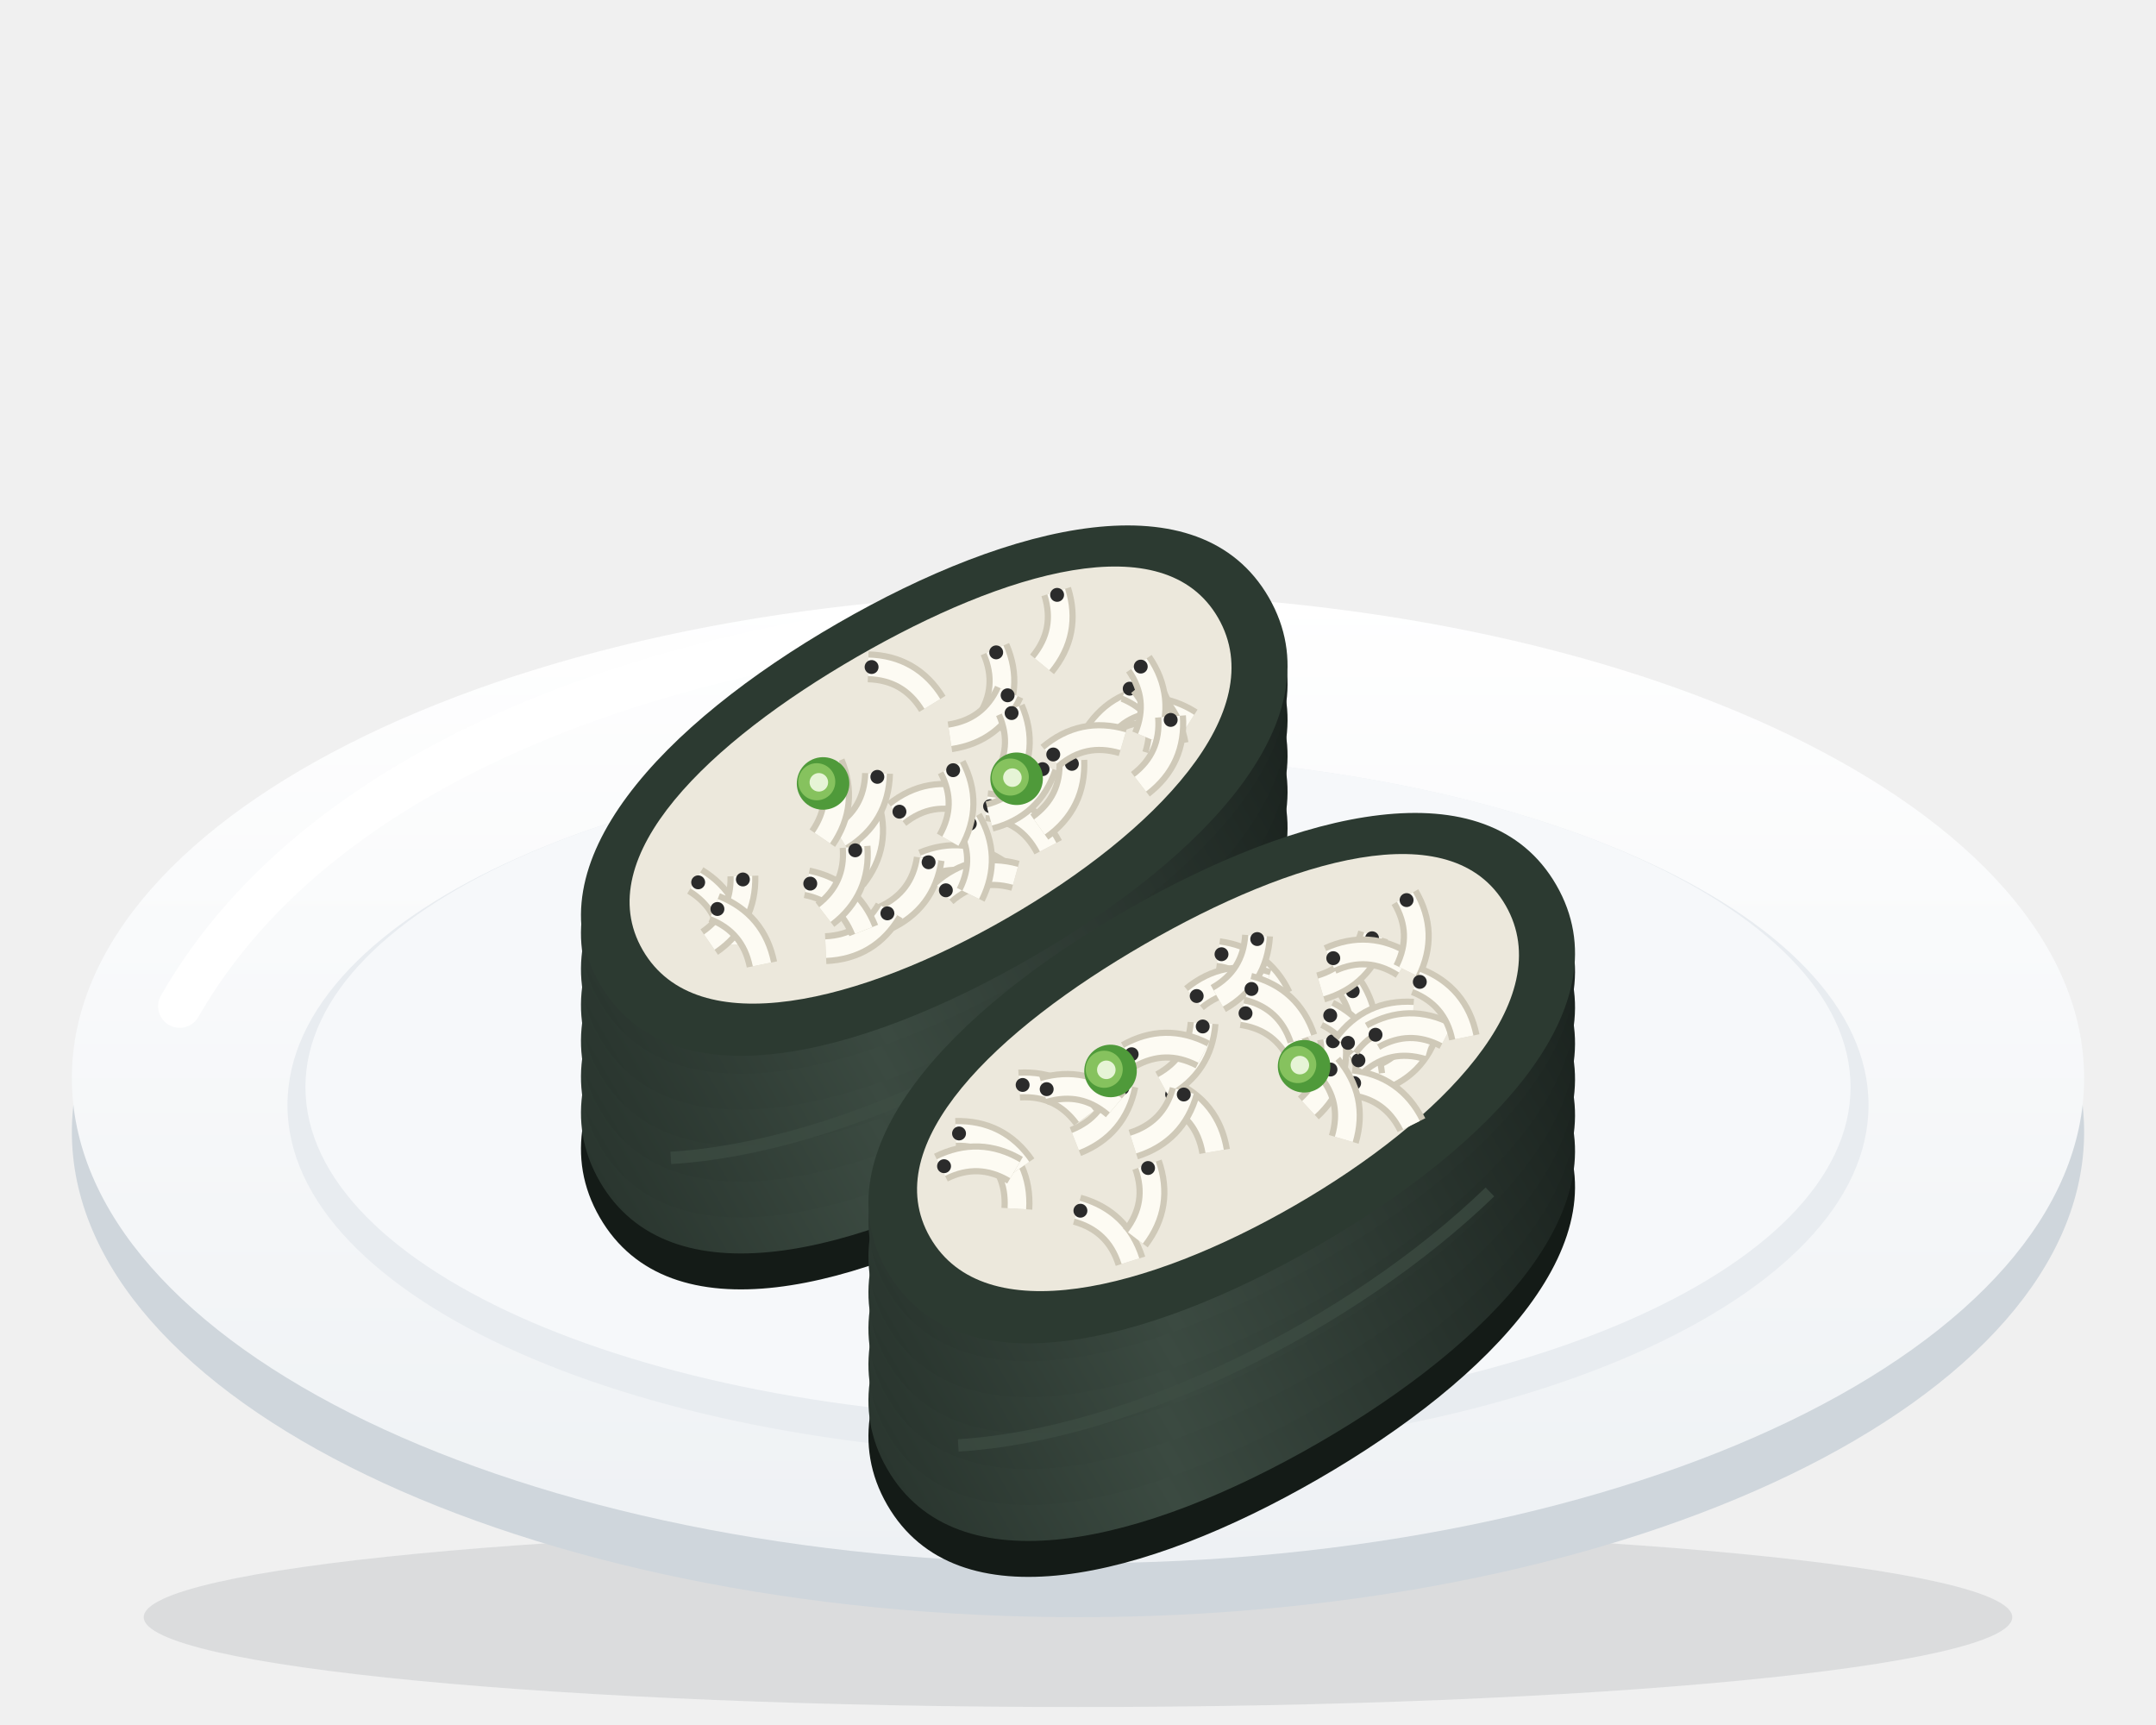
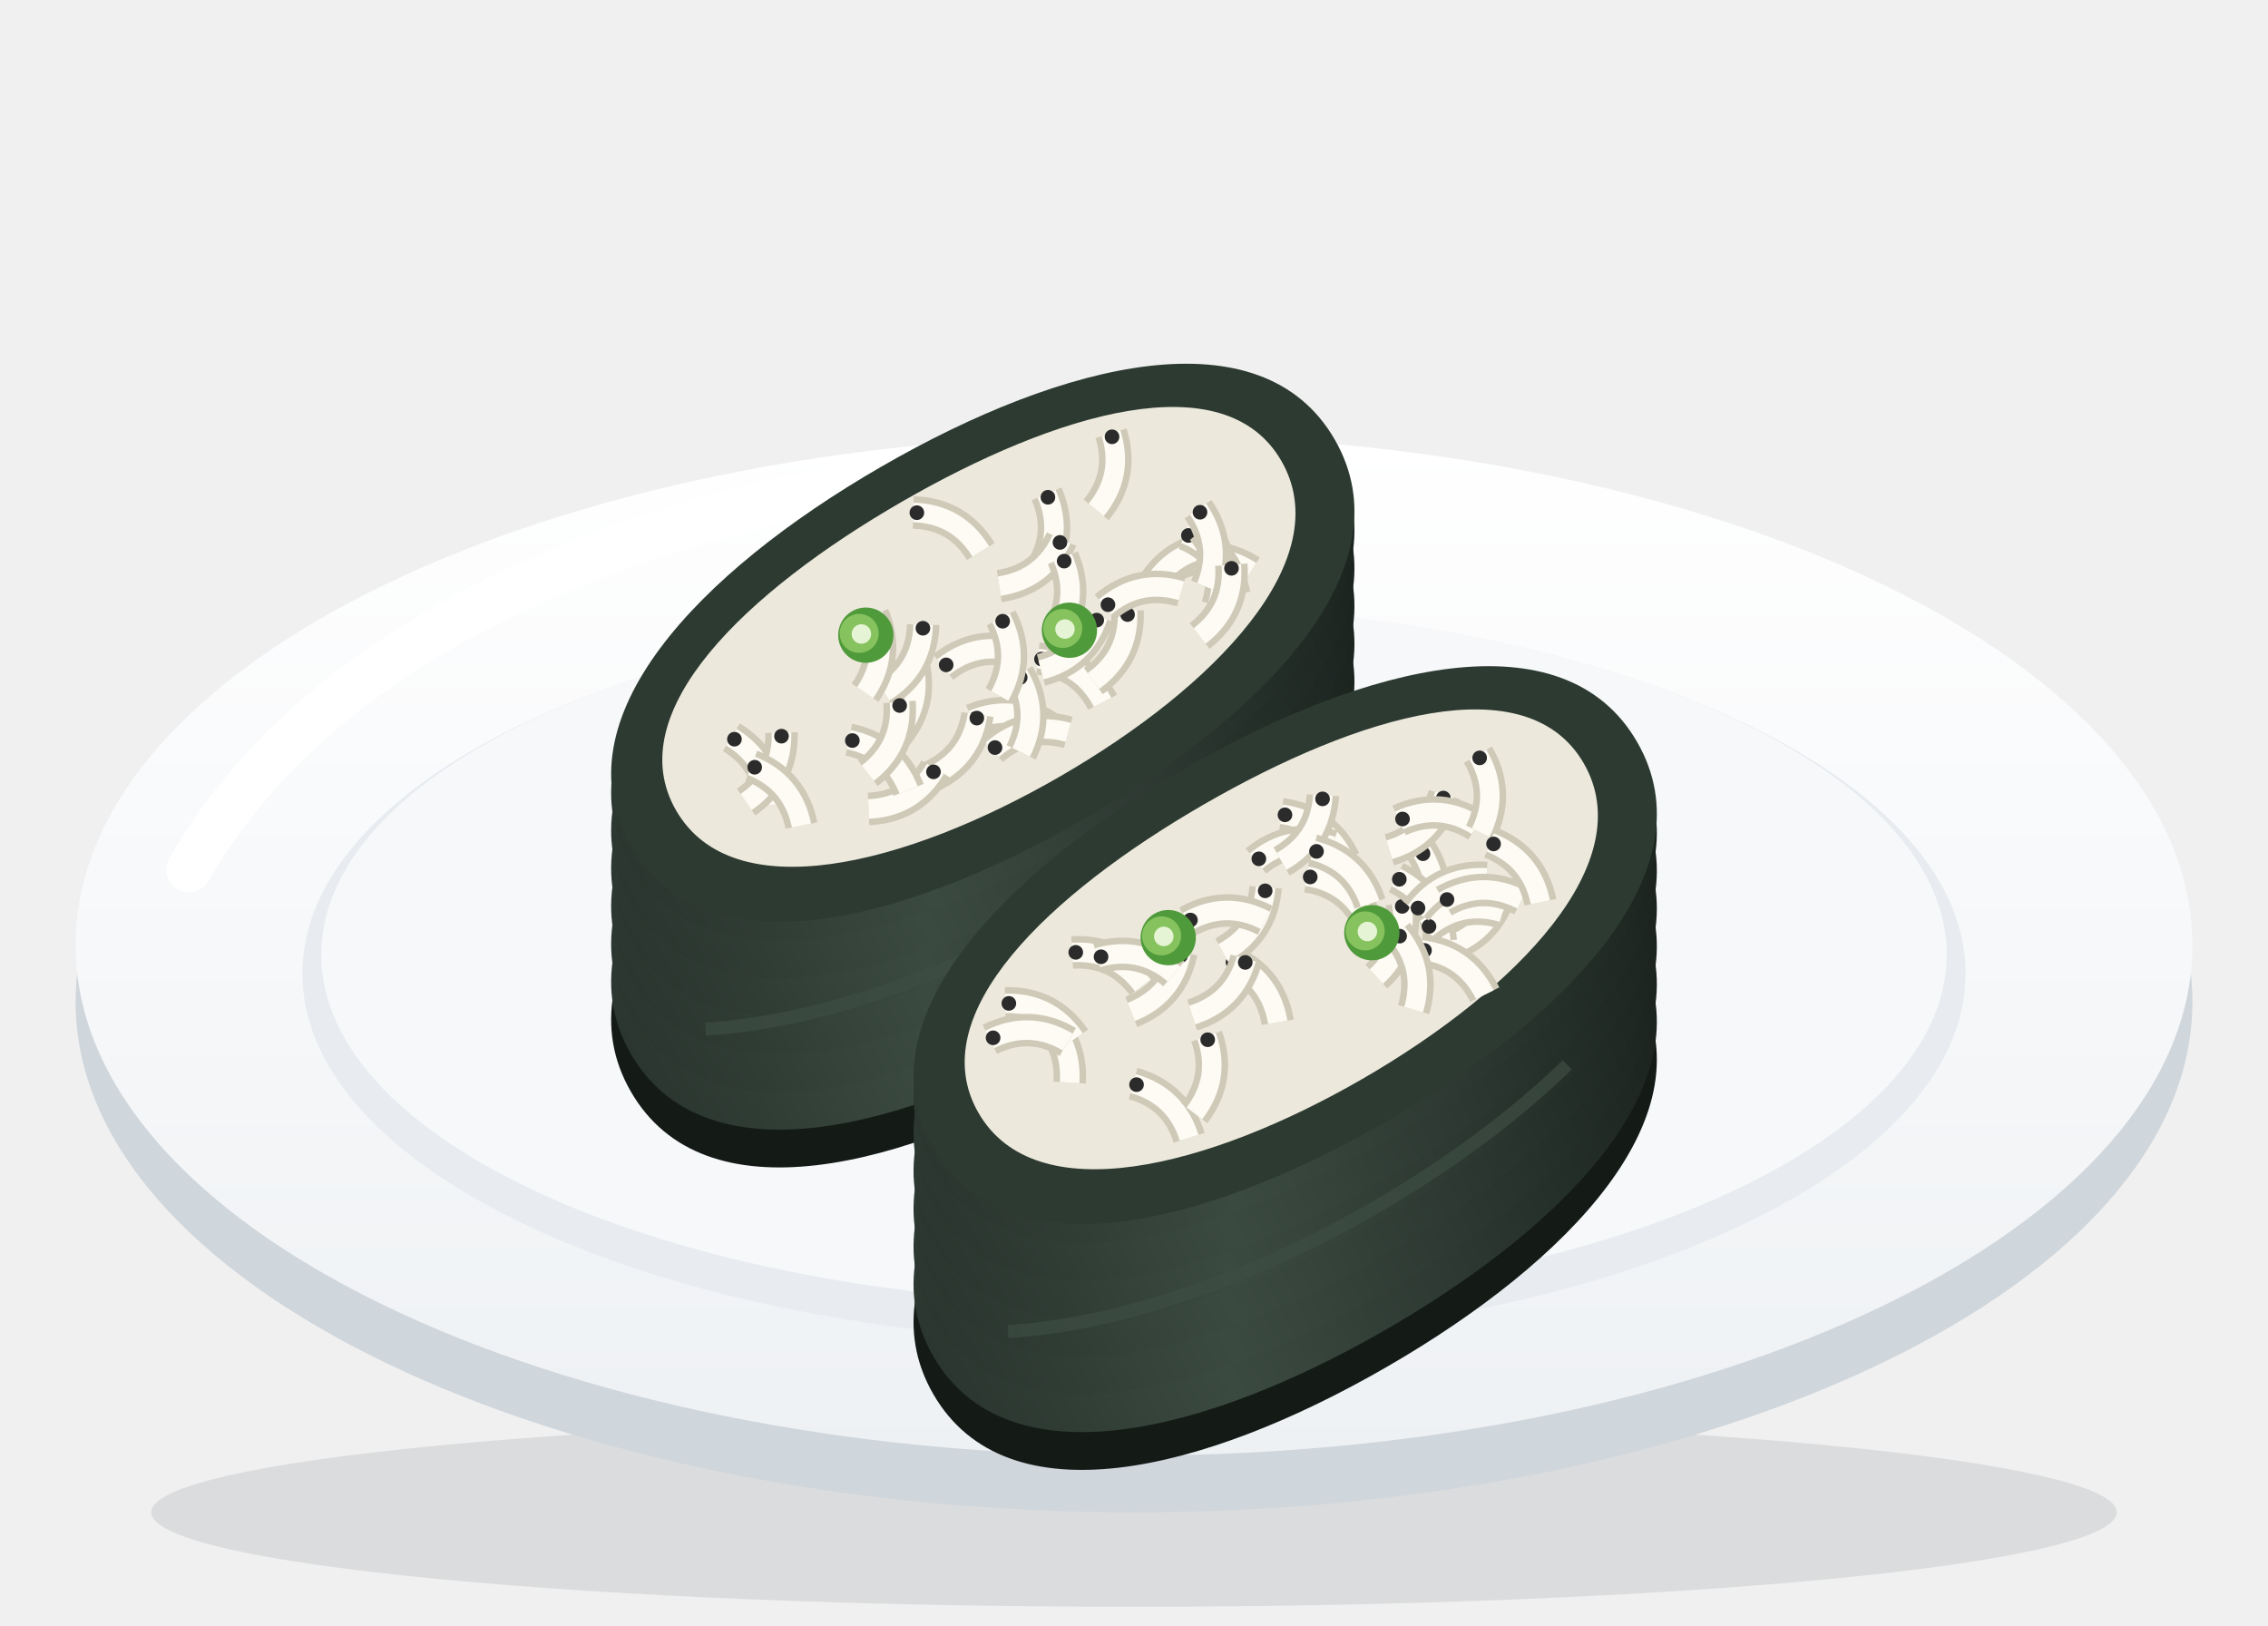
- <svg xmlns="http://www.w3.org/2000/svg" viewBox="0 0 120 96">
+ <svg xmlns="http://www.w3.org/2000/svg" viewBox="0 10 120 86">
  <defs>
    <filter id="soft" x="-20%" y="-50%" width="140%" height="200%">
      <feGaussianBlur stdDeviation="0.8" />
    </filter>
    <linearGradient id="plate" x1="0" y1="0" x2="0" y2="1">
      <stop offset="0" stop-color="#ffffff" />
      <stop offset="1" stop-color="#eef1f4" />
    </linearGradient>
    <linearGradient id="noriSide" x1="0" y1="0" x2="1" y2="0">
      <stop offset="0" stop-color="#2a362f" />
      <stop offset="0.3" stop-color="#3b4a41" />
      <stop offset="1" stop-color="#1a221e" />
    </linearGradient>
  </defs>
  <ellipse cx="60" cy="90" rx="52" ry="5" fill="#1c2b36" opacity="0.10" />
  <ellipse cx="60" cy="63" rx="56" ry="27" fill="#cfd6dc" />
  <ellipse cx="60" cy="60" rx="56" ry="27" fill="url(#plate)" />
  <ellipse cx="60" cy="61.5" rx="44" ry="19.5" fill="#e8ecf0" />
  <ellipse cx="60" cy="60.5" rx="43" ry="18.5" fill="#f6f8fa" />
  <path d="M10 56 C18 42 38 35 60 34" fill="none" stroke="#fff" stroke-width="2.4" stroke-linecap="round" />
  <g transform="translate(52 57) rotate(-30) scale(0.86)">
    <path d="M-25 0 C-25 -9 -13 -12.5 0 -12.5 C13 -12.5 25 -9 25 0 C25 9 13 12.5 0 12.5 C-13 12.5 -25 9 -25 0 Z" fill="#141b17" />
  </g>
  <g transform="translate(52 55) rotate(-30) scale(0.86)">
    <path d="M-25 0 C-25 -9 -13 -12.5 0 -12.5 C13 -12.5 25 -9 25 0 C25 9 13 12.5 0 12.5 C-13 12.5 -25 9 -25 0 Z" fill="url(#noriSide)" />
  </g>
  <g transform="translate(52 53) rotate(-30) scale(0.86)">
    <path d="M-25 0 C-25 -9 -13 -12.5 0 -12.5 C13 -12.5 25 -9 25 0 C25 9 13 12.5 0 12.5 C-13 12.5 -25 9 -25 0 Z" fill="url(#noriSide)" />
  </g>
  <g transform="translate(52 51) rotate(-30) scale(0.86)">
    <path d="M-25 0 C-25 -9 -13 -12.5 0 -12.5 C13 -12.5 25 -9 25 0 C25 9 13 12.5 0 12.5 C-13 12.5 -25 9 -25 0 Z" fill="url(#noriSide)" />
  </g>
  <g transform="translate(52 49) rotate(-30) scale(0.86)">
    <path d="M-25 0 C-25 -9 -13 -12.5 0 -12.5 C13 -12.5 25 -9 25 0 C25 9 13 12.5 0 12.5 C-13 12.5 -25 9 -25 0 Z" fill="url(#noriSide)" />
  </g>
  <g transform="translate(52 47) rotate(-30) scale(0.86)">
    <path d="M-25 0 C-25 -9 -13 -12.5 0 -12.5 C13 -12.5 25 -9 25 0 C25 9 13 12.5 0 12.5 C-13 12.5 -25 9 -25 0 Z" fill="url(#noriSide)" />
  </g>
  <g transform="translate(52 45) rotate(-30) scale(0.86)">
    <path d="M-25 0 C-25 -9 -13 -12.5 0 -12.5 C13 -12.5 25 -9 25 0 C25 9 13 12.5 0 12.5 C-13 12.5 -25 9 -25 0 Z" fill="url(#noriSide)" />
  </g>
  <g transform="translate(52 52) rotate(-30) scale(0.86)">
    <path d="M-22 4 C-12 9 4 10 16 7" fill="none" stroke="#3d4d43" stroke-width="0.8" opacity="0.7" />
  </g>
  <g transform="translate(52 44) rotate(-30) scale(0.86)">
    <path d="M-25 0 C-25 -9 -13 -12.5 0 -12.5 C13 -12.5 25 -9 25 0 C25 9 13 12.5 0 12.5 C-13 12.5 -25 9 -25 0 Z" fill="#2c3a31" />
    <path d="M-21.5 -0.5 C-21.5 -7.5 -11 -10 0 -10 C11 -10 21.5 -7.5 21.5 -0.5 C21.5 6.5 11 9.5 0 9.5 C-11 9.5 -21.5 6.5 -21.5 -0.5 Z" fill="#ece8dc" />
    <g transform="translate(14.5 3.1) rotate(34)">
      <path d="M-2.4 0 Q0 -1.3 2.4 0" fill="none" stroke="#cfc9b8" stroke-width="2" />
      <path d="M-2.4 0 Q0 -1.3 2.4 0" fill="none" stroke="#fdfbf3" stroke-width="1.2" />
      <circle cx="-2.2" cy="-0.1" r="0.45" fill="#2b2b2b" />
    </g>
    <g transform="translate(3.5 4.7) rotate(64)">
      <path d="M-2.4 0 Q0 -1.3 2.4 0" fill="none" stroke="#cfc9b8" stroke-width="2" />
      <path d="M-2.4 0 Q0 -1.3 2.4 0" fill="none" stroke="#fdfbf3" stroke-width="1.2" />
      <circle cx="-2.2" cy="-0.1" r="0.45" fill="#2b2b2b" />
    </g>
    <g transform="translate(13.3 2.2) rotate(2)">
      <path d="M-2.4 0 Q0 -1.3 2.4 0" fill="none" stroke="#cfc9b8" stroke-width="2" />
      <path d="M-2.4 0 Q0 -1.3 2.4 0" fill="none" stroke="#fdfbf3" stroke-width="1.2" />
      <circle cx="-2.2" cy="-0.1" r="0.45" fill="#2b2b2b" />
    </g>
    <g transform="translate(14.5 2.8) rotate(81)">
      <path d="M-2.4 0 Q0 -1.3 2.4 0" fill="none" stroke="#cfc9b8" stroke-width="2" />
      <path d="M-2.4 0 Q0 -1.3 2.4 0" fill="none" stroke="#fdfbf3" stroke-width="1.2" />
      <circle cx="-2.2" cy="-0.1" r="0.45" fill="#2b2b2b" />
    </g>
    <g transform="translate(-1 5.2) rotate(36)">
      <path d="M-2.4 0 Q0 -1.3 2.4 0" fill="none" stroke="#cfc9b8" stroke-width="2" />
      <path d="M-2.4 0 Q0 -1.3 2.4 0" fill="none" stroke="#fdfbf3" stroke-width="1.2" />
      <circle cx="-2.2" cy="-0.1" r="0.45" fill="#2b2b2b" />
    </g>
    <g transform="translate(14.4 3) rotate(109)">
      <path d="M-2.4 0 Q0 -1.3 2.4 0" fill="none" stroke="#cfc9b8" stroke-width="2" />
      <path d="M-2.4 0 Q0 -1.3 2.4 0" fill="none" stroke="#fdfbf3" stroke-width="1.2" />
      <circle cx="-2.2" cy="-0.1" r="0.45" fill="#2b2b2b" />
    </g>
    <g transform="translate(11.7 -5.4) rotate(131)">
      <path d="M-2.4 0 Q0 -1.3 2.4 0" fill="none" stroke="#cfc9b8" stroke-width="2" />
      <path d="M-2.4 0 Q0 -1.3 2.4 0" fill="none" stroke="#fdfbf3" stroke-width="1.2" />
      <circle cx="-2.2" cy="-0.1" r="0.45" fill="#2b2b2b" />
    </g>
    <g transform="translate(-5.8 0.4) rotate(130)">
      <path d="M-2.4 0 Q0 -1.3 2.4 0" fill="none" stroke="#cfc9b8" stroke-width="2" />
      <path d="M-2.4 0 Q0 -1.3 2.4 0" fill="none" stroke="#fdfbf3" stroke-width="1.2" />
      <circle cx="-2.2" cy="-0.1" r="0.45" fill="#2b2b2b" />
    </g>
    <g transform="translate(-4.7 4.6) rotate(157)">
      <path d="M-2.4 0 Q0 -1.3 2.4 0" fill="none" stroke="#cfc9b8" stroke-width="2" />
      <path d="M-2.4 0 Q0 -1.3 2.4 0" fill="none" stroke="#fdfbf3" stroke-width="1.2" />
      <circle cx="-2.2" cy="-0.1" r="0.45" fill="#2b2b2b" />
    </g>
    <g transform="translate(-8.8 5.3) rotate(179)">
      <path d="M-2.4 0 Q0 -1.3 2.4 0" fill="none" stroke="#cfc9b8" stroke-width="2" />
      <path d="M-2.4 0 Q0 -1.3 2.4 0" fill="none" stroke="#fdfbf3" stroke-width="1.2" />
      <circle cx="-2.2" cy="-0.1" r="0.45" fill="#2b2b2b" />
    </g>
    <g transform="translate(-4.7 -1.6) rotate(150)">
      <path d="M-2.4 0 Q0 -1.3 2.4 0" fill="none" stroke="#cfc9b8" stroke-width="2" />
      <path d="M-2.4 0 Q0 -1.3 2.4 0" fill="none" stroke="#fdfbf3" stroke-width="1.2" />
      <circle cx="-2.2" cy="-0.1" r="0.45" fill="#2b2b2b" />
    </g>
    <g transform="translate(-0.5 6.7) rotate(17)">
      <path d="M-2.4 0 Q0 -1.3 2.4 0" fill="none" stroke="#cfc9b8" stroke-width="2" />
      <path d="M-2.4 0 Q0 -1.3 2.4 0" fill="none" stroke="#fdfbf3" stroke-width="1.2" />
      <circle cx="-2.2" cy="-0.1" r="0.45" fill="#2b2b2b" />
    </g>
    <g transform="translate(-9.3 3.3) rotate(70)">
      <path d="M-2.4 0 Q0 -1.3 2.4 0" fill="none" stroke="#cfc9b8" stroke-width="2" />
      <path d="M-2.4 0 Q0 -1.3 2.4 0" fill="none" stroke="#fdfbf3" stroke-width="1.2" />
      <circle cx="-2.2" cy="-0.1" r="0.45" fill="#2b2b2b" />
    </g>
    <g transform="translate(14.6 1.7) rotate(114)">
      <path d="M-2.4 0 Q0 -1.3 2.4 0" fill="none" stroke="#cfc9b8" stroke-width="2" />
      <path d="M-2.4 0 Q0 -1.3 2.4 0" fill="none" stroke="#fdfbf3" stroke-width="1.2" />
      <circle cx="-2.2" cy="-0.1" r="0.45" fill="#2b2b2b" />
    </g>
    <g transform="translate(6.7 4.1) rotate(146)">
      <path d="M-2.4 0 Q0 -1.3 2.4 0" fill="none" stroke="#cfc9b8" stroke-width="2" />
      <path d="M-2.4 0 Q0 -1.3 2.4 0" fill="none" stroke="#fdfbf3" stroke-width="1.2" />
      <circle cx="-2.2" cy="-0.1" r="0.45" fill="#2b2b2b" />
    </g>
    <g transform="translate(1.5 -7) rotate(60)">
      <path d="M-2.4 0 Q0 -1.3 2.4 0" fill="none" stroke="#cfc9b8" stroke-width="2" />
      <path d="M-2.4 0 Q0 -1.3 2.4 0" fill="none" stroke="#fdfbf3" stroke-width="1.2" />
      <circle cx="-2.2" cy="-0.1" r="0.45" fill="#2b2b2b" />
    </g>
    <g transform="translate(-16.3 -0.3) rotate(90)">
      <path d="M-2.4 0 Q0 -1.3 2.4 0" fill="none" stroke="#cfc9b8" stroke-width="2" />
      <path d="M-2.4 0 Q0 -1.3 2.4 0" fill="none" stroke="#fdfbf3" stroke-width="1.2" />
      <circle cx="-2.2" cy="-0.1" r="0.45" fill="#2b2b2b" />
    </g>
    <g transform="translate(6.6 -4) rotate(125)">
      <path d="M-2.4 0 Q0 -1.3 2.4 0" fill="none" stroke="#cfc9b8" stroke-width="2" />
      <path d="M-2.4 0 Q0 -1.3 2.4 0" fill="none" stroke="#fdfbf3" stroke-width="1.2" />
      <circle cx="-2.2" cy="-0.1" r="0.45" fill="#2b2b2b" />
    </g>
    <g transform="translate(-15.5 -0.1) rotate(147)">
      <path d="M-2.4 0 Q0 -1.3 2.4 0" fill="none" stroke="#cfc9b8" stroke-width="2" />
      <path d="M-2.4 0 Q0 -1.3 2.4 0" fill="none" stroke="#fdfbf3" stroke-width="1.2" />
      <circle cx="-2.2" cy="-0.1" r="0.45" fill="#2b2b2b" />
    </g>
    <g transform="translate(-6.4 -2.9) rotate(126)">
      <path d="M-2.4 0 Q0 -1.3 2.4 0" fill="none" stroke="#cfc9b8" stroke-width="2" />
      <path d="M-2.4 0 Q0 -1.3 2.4 0" fill="none" stroke="#fdfbf3" stroke-width="1.2" />
      <circle cx="-2.2" cy="-0.1" r="0.45" fill="#2b2b2b" />
    </g>
    <g transform="translate(4.6 2.7) rotate(167)">
      <path d="M-2.4 0 Q0 -1.3 2.4 0" fill="none" stroke="#cfc9b8" stroke-width="2" />
      <path d="M-2.4 0 Q0 -1.3 2.4 0" fill="none" stroke="#fdfbf3" stroke-width="1.2" />
      <circle cx="-2.2" cy="-0.1" r="0.45" fill="#2b2b2b" />
    </g>
    <g transform="translate(9.9 2.6) rotate(18)">
      <path d="M-2.4 0 Q0 -1.3 2.4 0" fill="none" stroke="#cfc9b8" stroke-width="2" />
      <path d="M-2.4 0 Q0 -1.3 2.4 0" fill="none" stroke="#fdfbf3" stroke-width="1.2" />
      <circle cx="-2.2" cy="-0.1" r="0.45" fill="#2b2b2b" />
    </g>
    <g transform="translate(5 -2.8) rotate(173)">
      <path d="M-2.4 0 Q0 -1.3 2.4 0" fill="none" stroke="#cfc9b8" stroke-width="2" />
      <path d="M-2.4 0 Q0 -1.3 2.4 0" fill="none" stroke="#fdfbf3" stroke-width="1.2" />
      <circle cx="-2.2" cy="-0.1" r="0.45" fill="#2b2b2b" />
    </g>
    <g transform="translate(-0.6 0.9) rotate(20)">
      <path d="M-2.4 0 Q0 -1.3 2.4 0" fill="none" stroke="#cfc9b8" stroke-width="2" />
      <path d="M-2.4 0 Q0 -1.3 2.4 0" fill="none" stroke="#fdfbf3" stroke-width="1.2" />
      <circle cx="-2.2" cy="-0.1" r="0.45" fill="#2b2b2b" />
    </g>
    <g transform="translate(5.5 -0.1) rotate(125)">
      <path d="M-2.4 0 Q0 -1.3 2.4 0" fill="none" stroke="#cfc9b8" stroke-width="2" />
      <path d="M-2.4 0 Q0 -1.3 2.4 0" fill="none" stroke="#fdfbf3" stroke-width="1.2" />
      <circle cx="-2.2" cy="-0.1" r="0.45" fill="#2b2b2b" />
    </g>
    <g transform="translate(13.7 4.9) rotate(144)">
      <path d="M-2.4 0 Q0 -1.3 2.4 0" fill="none" stroke="#cfc9b8" stroke-width="2" />
      <path d="M-2.4 0 Q0 -1.3 2.4 0" fill="none" stroke="#fdfbf3" stroke-width="1.2" />
      <circle cx="-2.2" cy="-0.1" r="0.45" fill="#2b2b2b" />
    </g>
    <g transform="translate(-15.7 1.8) rotate(80)">
      <path d="M-2.4 0 Q0 -1.3 2.4 0" fill="none" stroke="#cfc9b8" stroke-width="2" />
      <path d="M-2.4 0 Q0 -1.3 2.4 0" fill="none" stroke="#fdfbf3" stroke-width="1.2" />
      <circle cx="-2.2" cy="-0.1" r="0.45" fill="#2b2b2b" />
    </g>
    <g transform="translate(-0.2 4.9) rotate(118)">
      <path d="M-2.4 0 Q0 -1.3 2.4 0" fill="none" stroke="#cfc9b8" stroke-width="2" />
      <path d="M-2.4 0 Q0 -1.3 2.4 0" fill="none" stroke="#fdfbf3" stroke-width="1.2" />
      <circle cx="-2.2" cy="-0.1" r="0.45" fill="#2b2b2b" />
    </g>
    <g transform="translate(0.5 1.3) rotate(121)">
      <path d="M-2.4 0 Q0 -1.3 2.4 0" fill="none" stroke="#cfc9b8" stroke-width="2" />
      <path d="M-2.4 0 Q0 -1.3 2.4 0" fill="none" stroke="#fdfbf3" stroke-width="1.2" />
      <circle cx="-2.2" cy="-0.1" r="0.45" fill="#2b2b2b" />
    </g>
    <g transform="translate(-8.2 2) rotate(144)">
      <path d="M-2.4 0 Q0 -1.3 2.4 0" fill="none" stroke="#cfc9b8" stroke-width="2" />
      <path d="M-2.4 0 Q0 -1.3 2.4 0" fill="none" stroke="#fdfbf3" stroke-width="1.2" />
      <circle cx="-2.2" cy="-0.1" r="0.45" fill="#2b2b2b" />
    </g>
    <circle cx="-6" cy="-4" r="1.7" fill="#4f9a3a" />
    <circle cx="-6.3" cy="-4.3" r="1.2" fill="#86c25e" />
    <circle cx="-6.2" cy="-4.2" r="0.6" fill="#e6f4d6" />
    <circle cx="5" cy="2" r="1.7" fill="#4f9a3a" />
    <circle cx="4.7" cy="1.7" r="1.2" fill="#86c25e" />
    <circle cx="4.8" cy="1.8" r="0.6" fill="#e6f4d6" />
  </g>
  <g transform="translate(68 73) rotate(-30) scale(0.86)">
    <path d="M-25 0 C-25 -9 -13 -12.5 0 -12.5 C13 -12.5 25 -9 25 0 C25 9 13 12.5 0 12.5 C-13 12.5 -25 9 -25 0 Z" fill="#141b17" />
  </g>
  <g transform="translate(68 71) rotate(-30) scale(0.86)">
    <path d="M-25 0 C-25 -9 -13 -12.5 0 -12.5 C13 -12.5 25 -9 25 0 C25 9 13 12.5 0 12.5 C-13 12.5 -25 9 -25 0 Z" fill="url(#noriSide)" />
  </g>
  <g transform="translate(68 69) rotate(-30) scale(0.86)">
    <path d="M-25 0 C-25 -9 -13 -12.5 0 -12.5 C13 -12.5 25 -9 25 0 C25 9 13 12.5 0 12.5 C-13 12.5 -25 9 -25 0 Z" fill="url(#noriSide)" />
  </g>
  <g transform="translate(68 67) rotate(-30) scale(0.86)">
    <path d="M-25 0 C-25 -9 -13 -12.5 0 -12.5 C13 -12.5 25 -9 25 0 C25 9 13 12.5 0 12.5 C-13 12.5 -25 9 -25 0 Z" fill="url(#noriSide)" />
  </g>
  <g transform="translate(68 65) rotate(-30) scale(0.86)">
    <path d="M-25 0 C-25 -9 -13 -12.5 0 -12.5 C13 -12.5 25 -9 25 0 C25 9 13 12.5 0 12.5 C-13 12.5 -25 9 -25 0 Z" fill="url(#noriSide)" />
  </g>
  <g transform="translate(68 63) rotate(-30) scale(0.86)">
    <path d="M-25 0 C-25 -9 -13 -12.5 0 -12.5 C13 -12.5 25 -9 25 0 C25 9 13 12.5 0 12.5 C-13 12.5 -25 9 -25 0 Z" fill="url(#noriSide)" />
  </g>
  <g transform="translate(68 61) rotate(-30) scale(0.86)">
    <path d="M-25 0 C-25 -9 -13 -12.5 0 -12.5 C13 -12.5 25 -9 25 0 C25 9 13 12.5 0 12.5 C-13 12.5 -25 9 -25 0 Z" fill="url(#noriSide)" />
  </g>
  <g transform="translate(68 68) rotate(-30) scale(0.86)">
    <path d="M-22 4 C-12 9 4 10 16 7" fill="none" stroke="#3d4d43" stroke-width="0.8" opacity="0.7" />
  </g>
  <g transform="translate(68 60) rotate(-30) scale(0.86)">
    <path d="M-25 0 C-25 -9 -13 -12.5 0 -12.5 C13 -12.5 25 -9 25 0 C25 9 13 12.5 0 12.5 C-13 12.5 -25 9 -25 0 Z" fill="#2c3a31" />
    <path d="M-21.5 -0.5 C-21.5 -7.5 -11 -10 0 -10 C11 -10 21.5 -7.5 21.5 -0.5 C21.5 6.5 11 9.5 0 9.5 C-11 9.5 -21.5 6.5 -21.5 -0.5 Z" fill="#ece8dc" />
    <g transform="translate(-15.5 -1.7) rotate(95)">
      <path d="M-2.4 0 Q0 -1.3 2.4 0" fill="none" stroke="#cfc9b8" stroke-width="2" />
      <path d="M-2.4 0 Q0 -1.3 2.4 0" fill="none" stroke="#fdfbf3" stroke-width="1.2" />
      <circle cx="-2.2" cy="-0.1" r="0.45" fill="#2b2b2b" />
    </g>
    <g transform="translate(4.8 -4.9) rotate(66)">
      <path d="M-2.4 0 Q0 -1.3 2.4 0" fill="none" stroke="#cfc9b8" stroke-width="2" />
      <path d="M-2.4 0 Q0 -1.3 2.4 0" fill="none" stroke="#fdfbf3" stroke-width="1.2" />
      <circle cx="-2.2" cy="-0.1" r="0.45" fill="#2b2b2b" />
    </g>
    <g transform="translate(-11.7 5) rotate(74)">
      <path d="M-2.4 0 Q0 -1.3 2.4 0" fill="none" stroke="#cfc9b8" stroke-width="2" />
      <path d="M-2.4 0 Q0 -1.3 2.4 0" fill="none" stroke="#fdfbf3" stroke-width="1.2" />
      <circle cx="-2.2" cy="-0.1" r="0.45" fill="#2b2b2b" />
    </g>
    <g transform="translate(10.8 4.4) rotate(165)">
      <path d="M-2.4 0 Q0 -1.3 2.4 0" fill="none" stroke="#cfc9b8" stroke-width="2" />
      <path d="M-2.4 0 Q0 -1.3 2.4 0" fill="none" stroke="#fdfbf3" stroke-width="1.2" />
      <circle cx="-2.2" cy="-0.1" r="0.45" fill="#2b2b2b" />
    </g>
    <g transform="translate(9.1 1.3) rotate(116)">
      <path d="M-2.4 0 Q0 -1.3 2.4 0" fill="none" stroke="#cfc9b8" stroke-width="2" />
      <path d="M-2.4 0 Q0 -1.3 2.4 0" fill="none" stroke="#fdfbf3" stroke-width="1.2" />
      <circle cx="-2.2" cy="-0.1" r="0.45" fill="#2b2b2b" />
    </g>
    <g transform="translate(-8 -2) rotate(160)">
      <path d="M-2.4 0 Q0 -1.3 2.4 0" fill="none" stroke="#cfc9b8" stroke-width="2" />
      <path d="M-2.4 0 Q0 -1.3 2.4 0" fill="none" stroke="#fdfbf3" stroke-width="1.2" />
      <circle cx="-2.2" cy="-0.1" r="0.45" fill="#2b2b2b" />
    </g>
    <g transform="translate(5.7 2.9) rotate(139)">
      <path d="M-2.4 0 Q0 -1.3 2.4 0" fill="none" stroke="#cfc9b8" stroke-width="2" />
      <path d="M-2.4 0 Q0 -1.3 2.4 0" fill="none" stroke="#fdfbf3" stroke-width="1.2" />
      <circle cx="-2.2" cy="-0.1" r="0.45" fill="#2b2b2b" />
    </g>
    <g transform="translate(8.2 2.2) rotate(85)">
      <path d="M-2.4 0 Q0 -1.3 2.4 0" fill="none" stroke="#cfc9b8" stroke-width="2" />
      <path d="M-2.4 0 Q0 -1.3 2.4 0" fill="none" stroke="#fdfbf3" stroke-width="1.2" />
      <circle cx="-2.2" cy="-0.1" r="0.45" fill="#2b2b2b" />
    </g>
    <g transform="translate(-3.1 1.5) rotate(82)">
      <path d="M-2.4 0 Q0 -1.3 2.4 0" fill="none" stroke="#cfc9b8" stroke-width="2" />
      <path d="M-2.4 0 Q0 -1.3 2.4 0" fill="none" stroke="#fdfbf3" stroke-width="1.2" />
      <circle cx="-2.2" cy="-0.1" r="0.45" fill="#2b2b2b" />
    </g>
    <g transform="translate(-10.2 -4.2) rotate(55)">
      <path d="M-2.4 0 Q0 -1.3 2.4 0" fill="none" stroke="#cfc9b8" stroke-width="2" />
      <path d="M-2.4 0 Q0 -1.3 2.4 0" fill="none" stroke="#fdfbf3" stroke-width="1.2" />
      <circle cx="-2.2" cy="-0.1" r="0.45" fill="#2b2b2b" />
    </g>
    <g transform="translate(10.8 -2.5) rotate(165)">
      <path d="M-2.4 0 Q0 -1.3 2.4 0" fill="none" stroke="#cfc9b8" stroke-width="2" />
      <path d="M-2.4 0 Q0 -1.3 2.4 0" fill="none" stroke="#fdfbf3" stroke-width="1.2" />
      <circle cx="-2.2" cy="-0.1" r="0.45" fill="#2b2b2b" />
    </g>
    <g transform="translate(4.2 -0.8) rotate(67)">
      <path d="M-2.4 0 Q0 -1.3 2.4 0" fill="none" stroke="#cfc9b8" stroke-width="2" />
      <path d="M-2.4 0 Q0 -1.3 2.4 0" fill="none" stroke="#fdfbf3" stroke-width="1.2" />
      <circle cx="-2.2" cy="-0.1" r="0.45" fill="#2b2b2b" />
    </g>
    <g transform="translate(-8.5 4.3) rotate(129)">
      <path d="M-2.4 0 Q0 -1.3 2.4 0" fill="none" stroke="#cfc9b8" stroke-width="2" />
      <path d="M-2.4 0 Q0 -1.3 2.4 0" fill="none" stroke="#fdfbf3" stroke-width="1.2" />
      <circle cx="-2.2" cy="-0.1" r="0.45" fill="#2b2b2b" />
    </g>
    <g transform="translate(11.9 -1.8) rotate(34)">
      <path d="M-2.4 0 Q0 -1.3 2.4 0" fill="none" stroke="#cfc9b8" stroke-width="2" />
      <path d="M-2.4 0 Q0 -1.3 2.4 0" fill="none" stroke="#fdfbf3" stroke-width="1.2" />
      <circle cx="-2.2" cy="-0.1" r="0.45" fill="#2b2b2b" />
    </g>
    <g transform="translate(-1.4 -2.6) rotate(153)">
      <path d="M-2.4 0 Q0 -1.3 2.4 0" fill="none" stroke="#cfc9b8" stroke-width="2" />
      <path d="M-2.4 0 Q0 -1.3 2.4 0" fill="none" stroke="#fdfbf3" stroke-width="1.2" />
      <circle cx="-2.2" cy="-0.1" r="0.45" fill="#2b2b2b" />
    </g>
    <g transform="translate(8.1 6.6) rotate(65)">
      <path d="M-2.4 0 Q0 -1.3 2.4 0" fill="none" stroke="#cfc9b8" stroke-width="2" />
      <path d="M-2.4 0 Q0 -1.3 2.4 0" fill="none" stroke="#fdfbf3" stroke-width="1.2" />
      <circle cx="-2.2" cy="-0.1" r="0.45" fill="#2b2b2b" />
    </g>
    <g transform="translate(10.3 4.2) rotate(18)">
      <path d="M-2.4 0 Q0 -1.3 2.4 0" fill="none" stroke="#cfc9b8" stroke-width="2" />
      <path d="M-2.4 0 Q0 -1.3 2.4 0" fill="none" stroke="#fdfbf3" stroke-width="1.2" />
      <circle cx="-2.2" cy="-0.1" r="0.45" fill="#2b2b2b" />
    </g>
    <g transform="translate(15 -2.1) rotate(118)">
      <path d="M-2.4 0 Q0 -1.3 2.4 0" fill="none" stroke="#cfc9b8" stroke-width="2" />
      <path d="M-2.4 0 Q0 -1.3 2.4 0" fill="none" stroke="#fdfbf3" stroke-width="1.2" />
      <circle cx="-2.2" cy="-0.1" r="0.45" fill="#2b2b2b" />
    </g>
    <g transform="translate(-2.4 -3.1) rotate(29)">
      <path d="M-2.4 0 Q0 -1.3 2.4 0" fill="none" stroke="#cfc9b8" stroke-width="2" />
      <path d="M-2.4 0 Q0 -1.3 2.4 0" fill="none" stroke="#fdfbf3" stroke-width="1.2" />
      <circle cx="-2.2" cy="-0.1" r="0.45" fill="#2b2b2b" />
    </g>
    <g transform="translate(3.3 -4.6) rotate(19)">
      <path d="M-2.4 0 Q0 -1.3 2.4 0" fill="none" stroke="#cfc9b8" stroke-width="2" />
      <path d="M-2.4 0 Q0 -1.3 2.4 0" fill="none" stroke="#fdfbf3" stroke-width="1.2" />
      <circle cx="-2.2" cy="-0.1" r="0.45" fill="#2b2b2b" />
    </g>
    <g transform="translate(10.4 2.4) rotate(5)">
      <path d="M-2.4 0 Q0 -1.3 2.4 0" fill="none" stroke="#cfc9b8" stroke-width="2" />
      <path d="M-2.4 0 Q0 -1.3 2.4 0" fill="none" stroke="#fdfbf3" stroke-width="1.2" />
      <circle cx="-2.2" cy="-0.1" r="0.45" fill="#2b2b2b" />
    </g>
    <g transform="translate(-15.4 -3.5) rotate(57)">
      <path d="M-2.4 0 Q0 -1.3 2.4 0" fill="none" stroke="#cfc9b8" stroke-width="2" />
      <path d="M-2.4 0 Q0 -1.3 2.4 0" fill="none" stroke="#fdfbf3" stroke-width="1.2" />
      <circle cx="-2.2" cy="-0.1" r="0.45" fill="#2b2b2b" />
    </g>
    <g transform="translate(4.5 -5.7) rotate(152)">
      <path d="M-2.4 0 Q0 -1.3 2.4 0" fill="none" stroke="#cfc9b8" stroke-width="2" />
      <path d="M-2.4 0 Q0 -1.3 2.4 0" fill="none" stroke="#fdfbf3" stroke-width="1.2" />
      <circle cx="-2.2" cy="-0.1" r="0.45" fill="#2b2b2b" />
    </g>
    <g transform="translate(11.9 3.7) rotate(29)">
      <path d="M-2.4 0 Q0 -1.3 2.4 0" fill="none" stroke="#cfc9b8" stroke-width="2" />
      <path d="M-2.4 0 Q0 -1.3 2.4 0" fill="none" stroke="#fdfbf3" stroke-width="1.2" />
      <circle cx="-2.2" cy="-0.1" r="0.45" fill="#2b2b2b" />
    </g>
    <g transform="translate(14.5 3.2) rotate(80)">
      <path d="M-2.4 0 Q0 -1.3 2.4 0" fill="none" stroke="#cfc9b8" stroke-width="2" />
      <path d="M-2.4 0 Q0 -1.3 2.4 0" fill="none" stroke="#fdfbf3" stroke-width="1.2" />
      <circle cx="-2.2" cy="-0.1" r="0.45" fill="#2b2b2b" />
    </g>
    <g transform="translate(5.6 5.1) rotate(108)">
      <path d="M-2.4 0 Q0 -1.3 2.4 0" fill="none" stroke="#cfc9b8" stroke-width="2" />
      <path d="M-2.4 0 Q0 -1.3 2.4 0" fill="none" stroke="#fdfbf3" stroke-width="1.2" />
      <circle cx="-2.2" cy="-0.1" r="0.45" fill="#2b2b2b" />
    </g>
    <g transform="translate(-4.8 0.2) rotate(164)">
      <path d="M-2.4 0 Q0 -1.3 2.4 0" fill="none" stroke="#cfc9b8" stroke-width="2" />
      <path d="M-2.4 0 Q0 -1.3 2.4 0" fill="none" stroke="#fdfbf3" stroke-width="1.2" />
      <circle cx="-2.2" cy="-0.1" r="0.45" fill="#2b2b2b" />
    </g>
    <g transform="translate(-16.6 -2.8) rotate(32)">
      <path d="M-2.4 0 Q0 -1.3 2.4 0" fill="none" stroke="#cfc9b8" stroke-width="2" />
      <path d="M-2.4 0 Q0 -1.3 2.4 0" fill="none" stroke="#fdfbf3" stroke-width="1.2" />
      <circle cx="-2.2" cy="-0.1" r="0.45" fill="#2b2b2b" />
    </g>
    <g transform="translate(-8.6 -3.5) rotate(42)">
      <path d="M-2.4 0 Q0 -1.3 2.4 0" fill="none" stroke="#cfc9b8" stroke-width="2" />
      <path d="M-2.4 0 Q0 -1.3 2.4 0" fill="none" stroke="#fdfbf3" stroke-width="1.2" />
      <circle cx="-2.2" cy="-0.1" r="0.45" fill="#2b2b2b" />
    </g>
    <g transform="translate(5.1 -1.9) rotate(73)">
      <path d="M-2.4 0 Q0 -1.3 2.4 0" fill="none" stroke="#cfc9b8" stroke-width="2" />
      <path d="M-2.4 0 Q0 -1.3 2.4 0" fill="none" stroke="#fdfbf3" stroke-width="1.2" />
      <circle cx="-2.2" cy="-0.1" r="0.45" fill="#2b2b2b" />
    </g>
    <circle cx="-6" cy="-4" r="1.7" fill="#4f9a3a" />
    <circle cx="-6.3" cy="-4.3" r="1.2" fill="#86c25e" />
    <circle cx="-6.2" cy="-4.2" r="0.6" fill="#e6f4d6" />
    <circle cx="5" cy="2" r="1.7" fill="#4f9a3a" />
    <circle cx="4.7" cy="1.7" r="1.2" fill="#86c25e" />
    <circle cx="4.8" cy="1.8" r="0.6" fill="#e6f4d6" />
  </g>
</svg>
